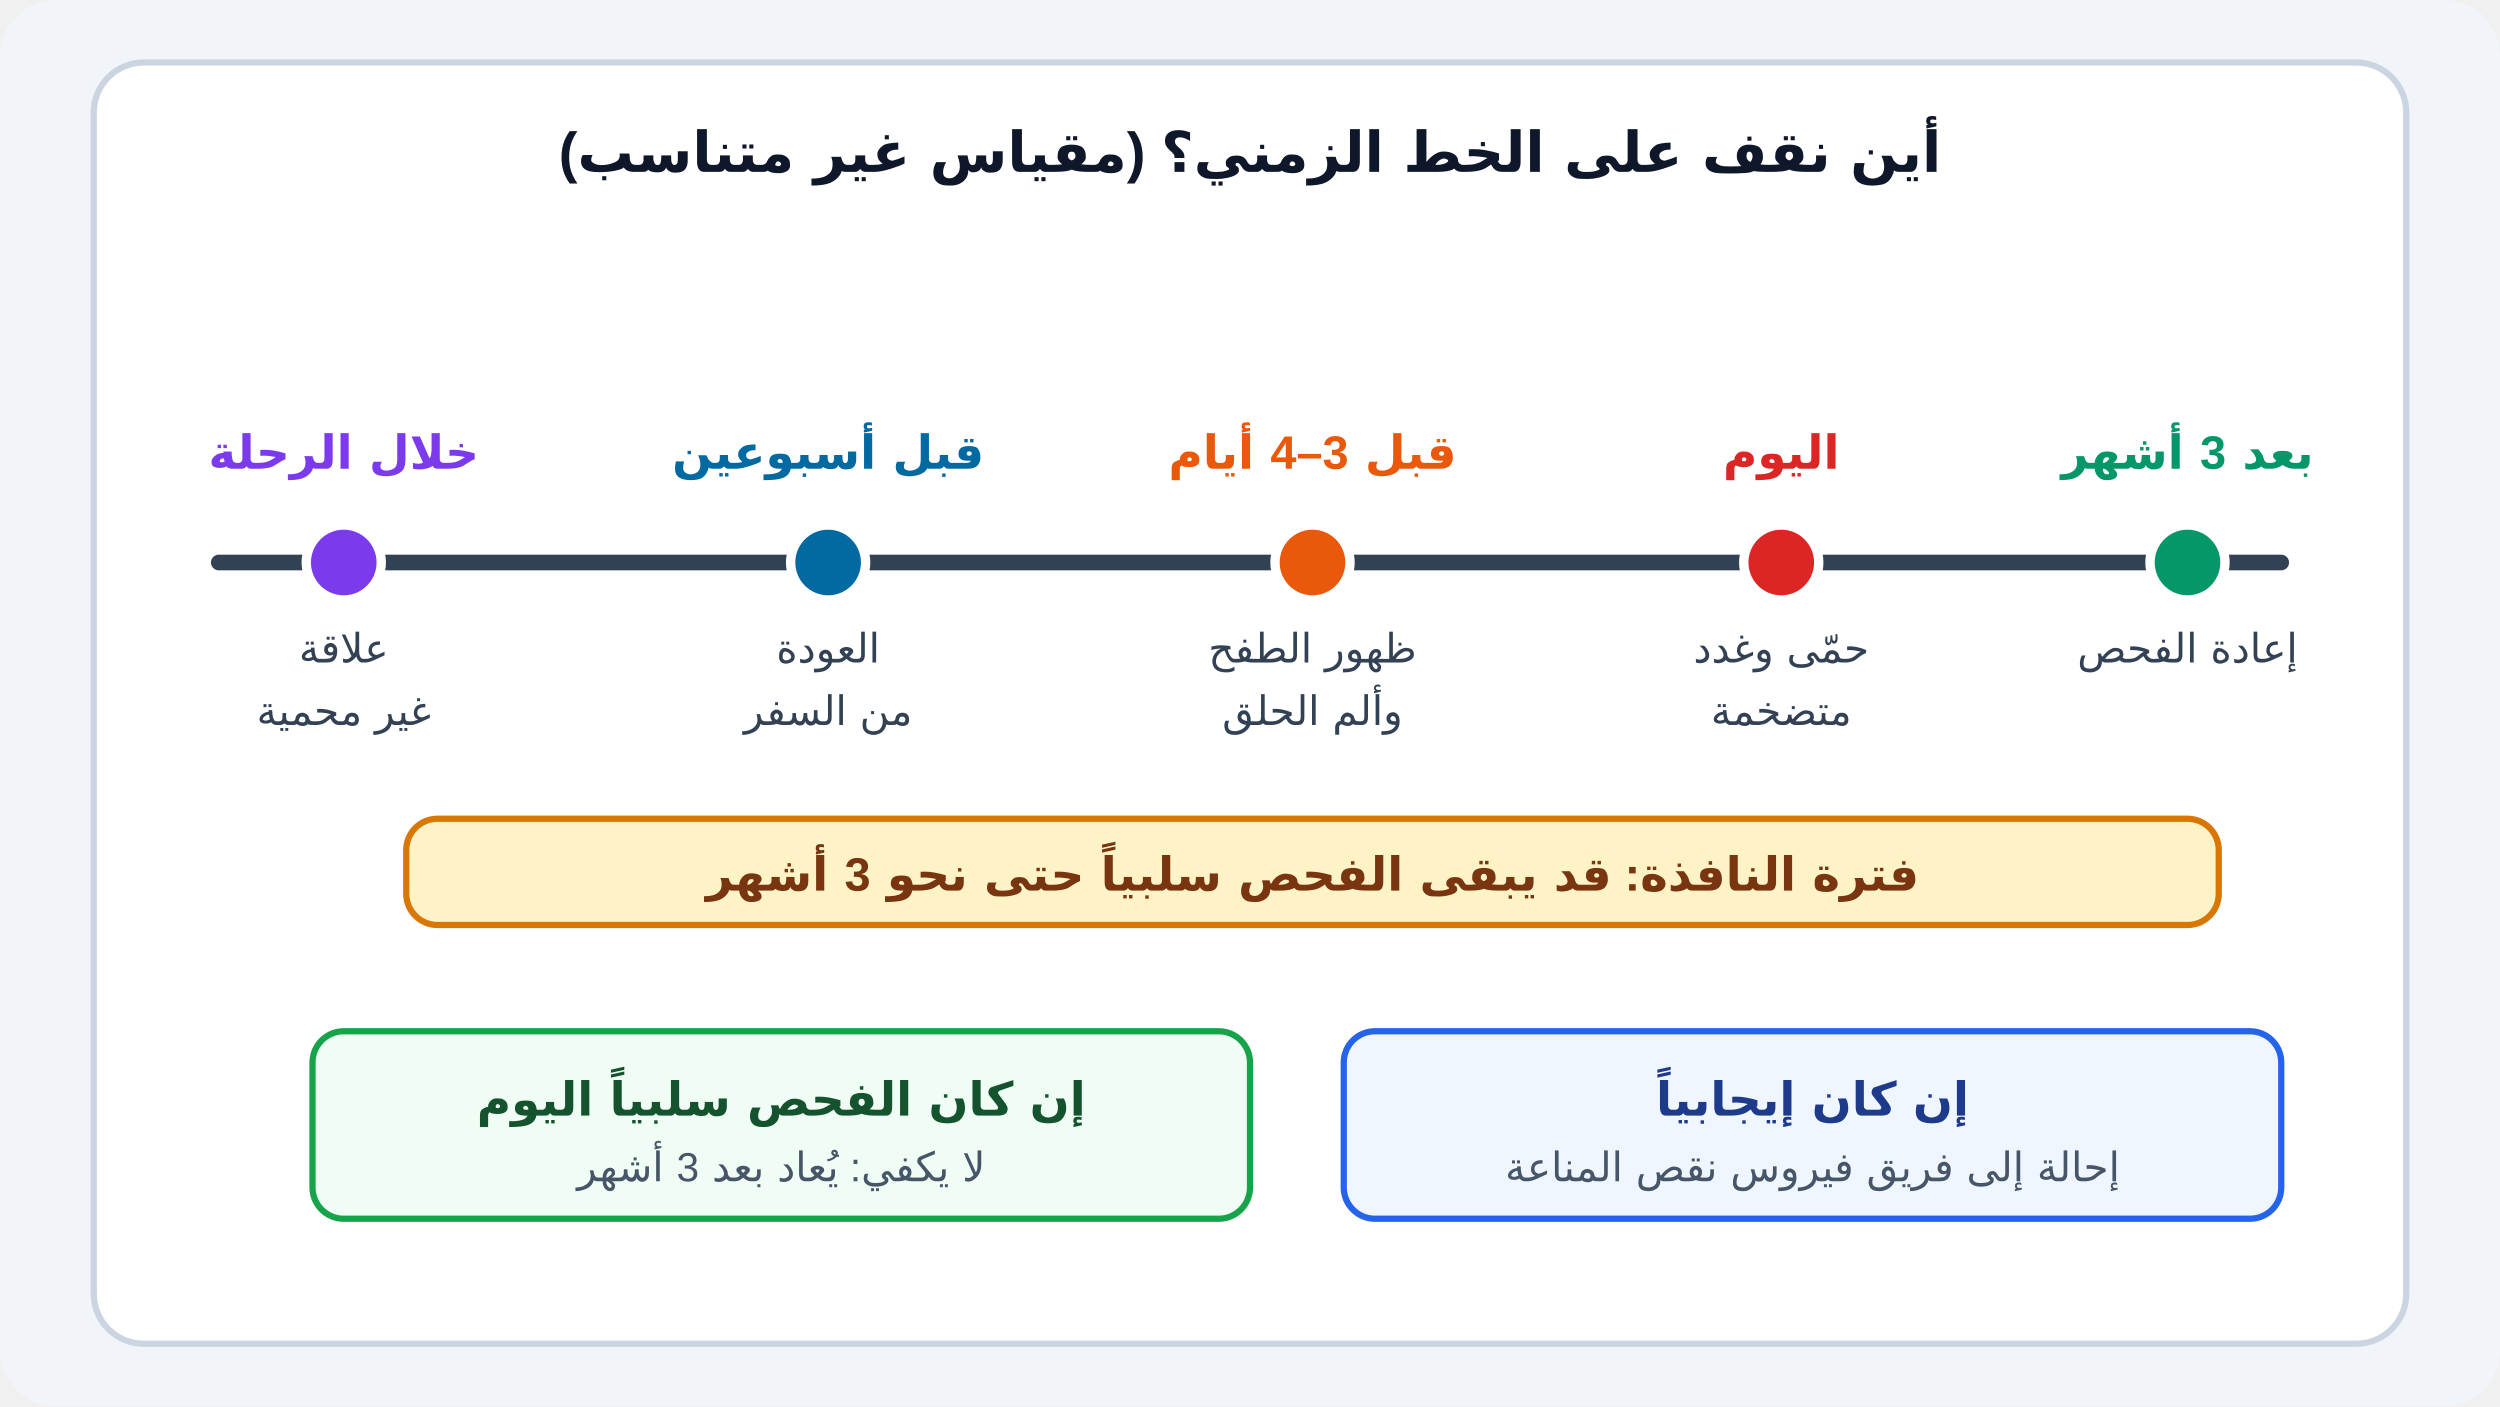
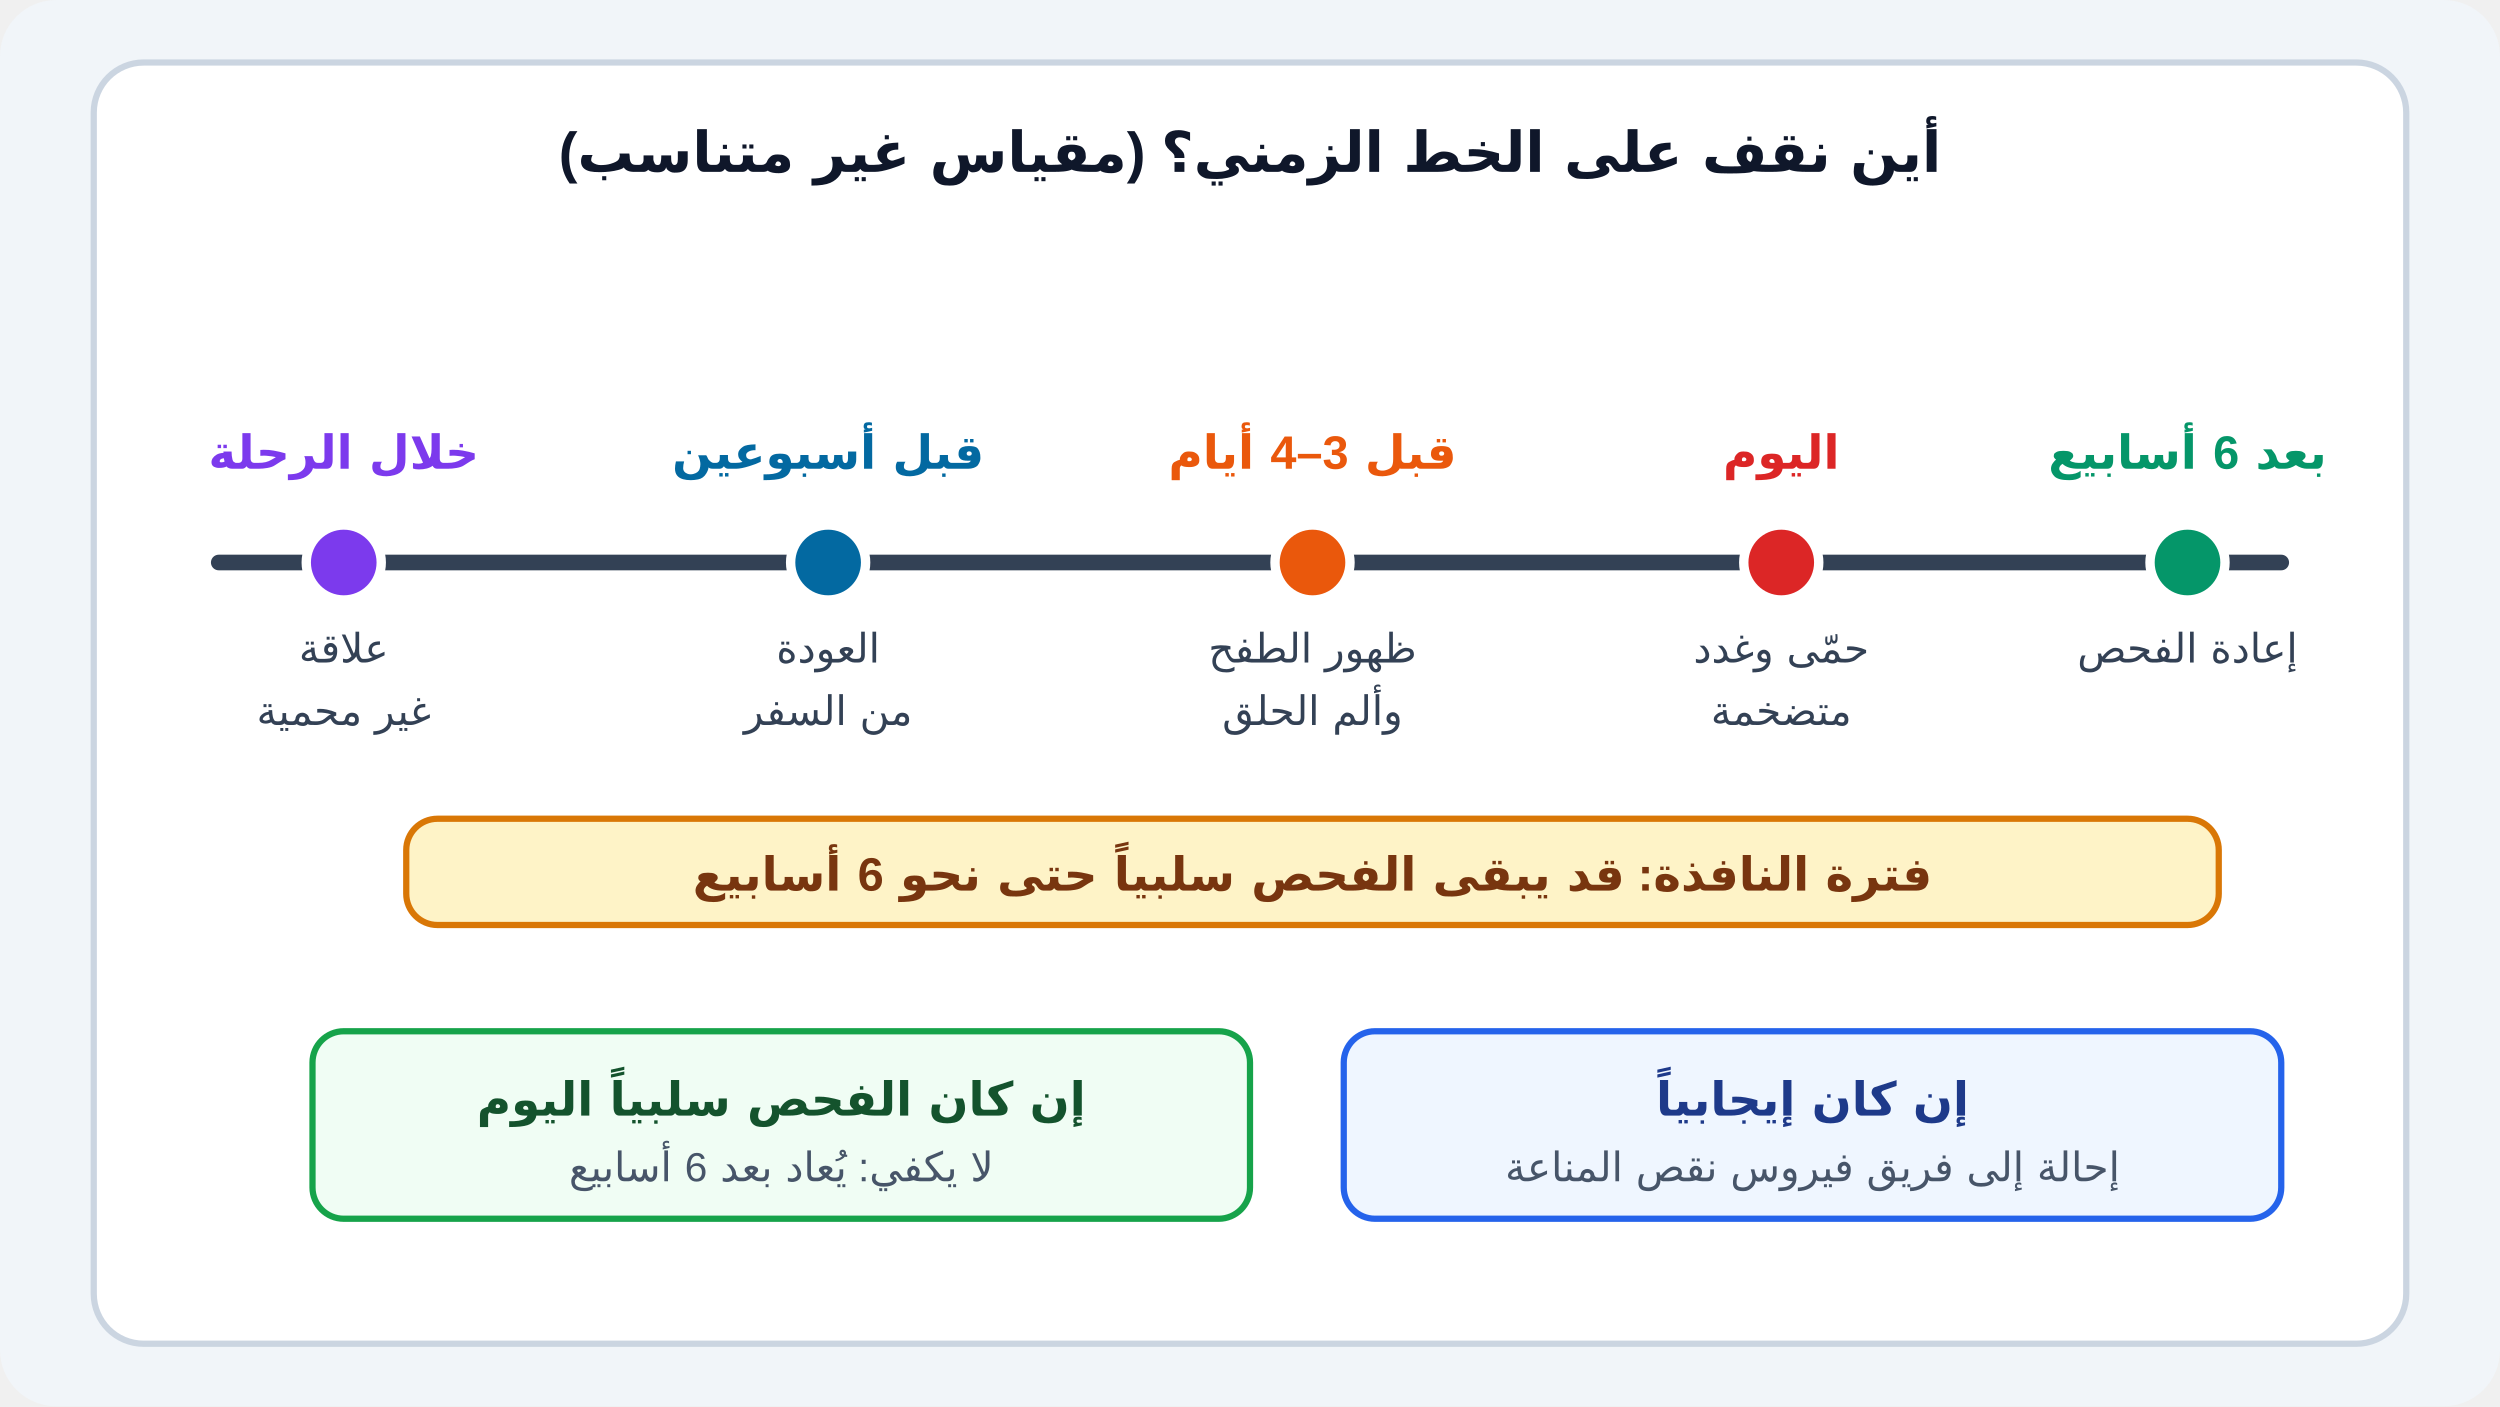
<svg xmlns="http://www.w3.org/2000/svg" viewBox="0 0 800 450" width="800" height="450" font-family="Tahoma, Arial, sans-serif">
  <defs>
    <marker id="ah" markerWidth="10" markerHeight="8" refX="8" refY="4" orient="auto">
      <path d="M0,0 L10,4 L0,8 z" fill="#c2410c" />
    </marker>
    <marker id="ak" markerWidth="10" markerHeight="8" refX="8" refY="4" orient="auto">
      <path d="M0,0 L10,4 L0,8 z" fill="#334155" />
    </marker>
  </defs>
  <rect width="800" height="450" rx="18" fill="#f1f5f9" />
  <rect x="30" y="20" width="740" height="410" rx="16" fill="#fff" stroke="#cbd5e1" stroke-width="2" />
  <text x="400" y="55" font-size="18" text-anchor="middle" fill="#0f172a" font-weight="bold">أين نقف على الخط الزمني؟ (مقياس غير متناسب)</text>
  <line x1="70" y1="180" x2="730" y2="180" stroke="#334155" stroke-width="5" stroke-linecap="round" />
  <circle cx="110" cy="180" r="12" fill="#7c3aed" stroke="#fff" stroke-width="3" />
  <text x="110" y="150" font-size="15" text-anchor="middle" fill="#7c3aed" font-weight="bold">خلال الرحلة</text>
  <text x="110" y="212" font-size="13" text-anchor="middle" fill="#334155" font-weight="normal">علاقة</text>
  <text x="110" y="232" font-size="13" text-anchor="middle" fill="#334155" font-weight="normal">غير محمية</text>
  <circle cx="265" cy="180" r="12" fill="#0369a1" stroke="#fff" stroke-width="3" />
  <text x="265" y="150" font-size="15" text-anchor="middle" fill="#0369a1" font-weight="bold">قبل أسبوعين</text>
  <text x="265" y="212" font-size="13" text-anchor="middle" fill="#334155" font-weight="normal">العودة</text>
  <text x="265" y="232" font-size="13" text-anchor="middle" fill="#334155" font-weight="normal">من السفر</text>
  <circle cx="420" cy="180" r="12" fill="#ea580c" stroke="#fff" stroke-width="3" />
  <text x="420" y="150" font-size="15" text-anchor="middle" fill="#ea580c" font-weight="bold">قبل 3–4 أيام</text>
  <text x="420" y="212" font-size="13" text-anchor="middle" fill="#334155" font-weight="normal">ظهور الطفح</text>
  <text x="420" y="232" font-size="13" text-anchor="middle" fill="#334155" font-weight="normal">وألم الحلق</text>
  <circle cx="570" cy="180" r="12" fill="#dc2626" stroke="#fff" stroke-width="3" />
  <text x="570" y="150" font-size="15" text-anchor="middle" fill="#dc2626" font-weight="bold">اليوم</text>
  <text x="570" y="212" font-size="13" text-anchor="middle" fill="#334155" font-weight="normal">حمّى وغدد</text>
  <text x="570" y="232" font-size="13" text-anchor="middle" fill="#334155" font-weight="normal">متضخمة</text>
  <circle cx="700" cy="180" r="12" fill="#059669" stroke="#fff" stroke-width="3" />
-   <text x="700" y="150" font-size="15" text-anchor="middle" fill="#059669" font-weight="bold">بعد 3 أشهر</text>
+   <text x="700" y="150" font-size="15" text-anchor="middle" fill="#059669" font-weight="bold">بعد 6 أسابيع</text>
  <text x="700" y="212" font-size="13" text-anchor="middle" fill="#334155" font-weight="normal">إعادة الفحص</text>
  <rect x="600" y="250" width="110" height="0" rx="0" fill="#fff" stroke="#fff" stroke-width="0" />
  <rect x="130" y="262" width="580" height="34" rx="10" fill="#fef3c7" stroke="#d97706" stroke-width="2" />
-   <text x="420" y="285" font-size="15" text-anchor="middle" fill="#78350f" font-weight="bold">فترة النافذة: قد يبقى الفحص سلبياً حتى نحو 3 أشهر</text>
+   <text x="420" y="285" font-size="15" text-anchor="middle" fill="#78350f" font-weight="bold">فترة النافذة: قد يبقى الفحص سلبياً حتى نحو 6 أسابيع</text>
  <rect x="100" y="330" width="300" height="60" rx="10" fill="#f0fdf4" stroke="#16a34a" stroke-width="2" />
  <text x="250.0" y="357.0" font-size="15" text-anchor="middle" fill="#14532d" font-weight="bold">إن كان الفحص سلبياً اليوم</text>
-   <text x="250.0" y="378.0" font-size="13" text-anchor="middle" fill="#475569" font-weight="normal">لا يكفي: يُعاد بعد 3 أشهر</text>
+   <text x="250.0" y="378.0" font-size="13" text-anchor="middle" fill="#475569" font-weight="normal">لا يكفي: يُعاد بعد 6 أسابيع</text>
  <rect x="430" y="330" width="300" height="60" rx="10" fill="#eff6ff" stroke="#2563eb" stroke-width="2" />
  <text x="580.0" y="357.0" font-size="15" text-anchor="middle" fill="#1e3a8a" font-weight="bold">إن كان إيجابياً</text>
  <text x="580.0" y="378.0" font-size="13" text-anchor="middle" fill="#475569" font-weight="normal">إحالة إلى فريق فيروس نقص المناعة</text>
</svg>
